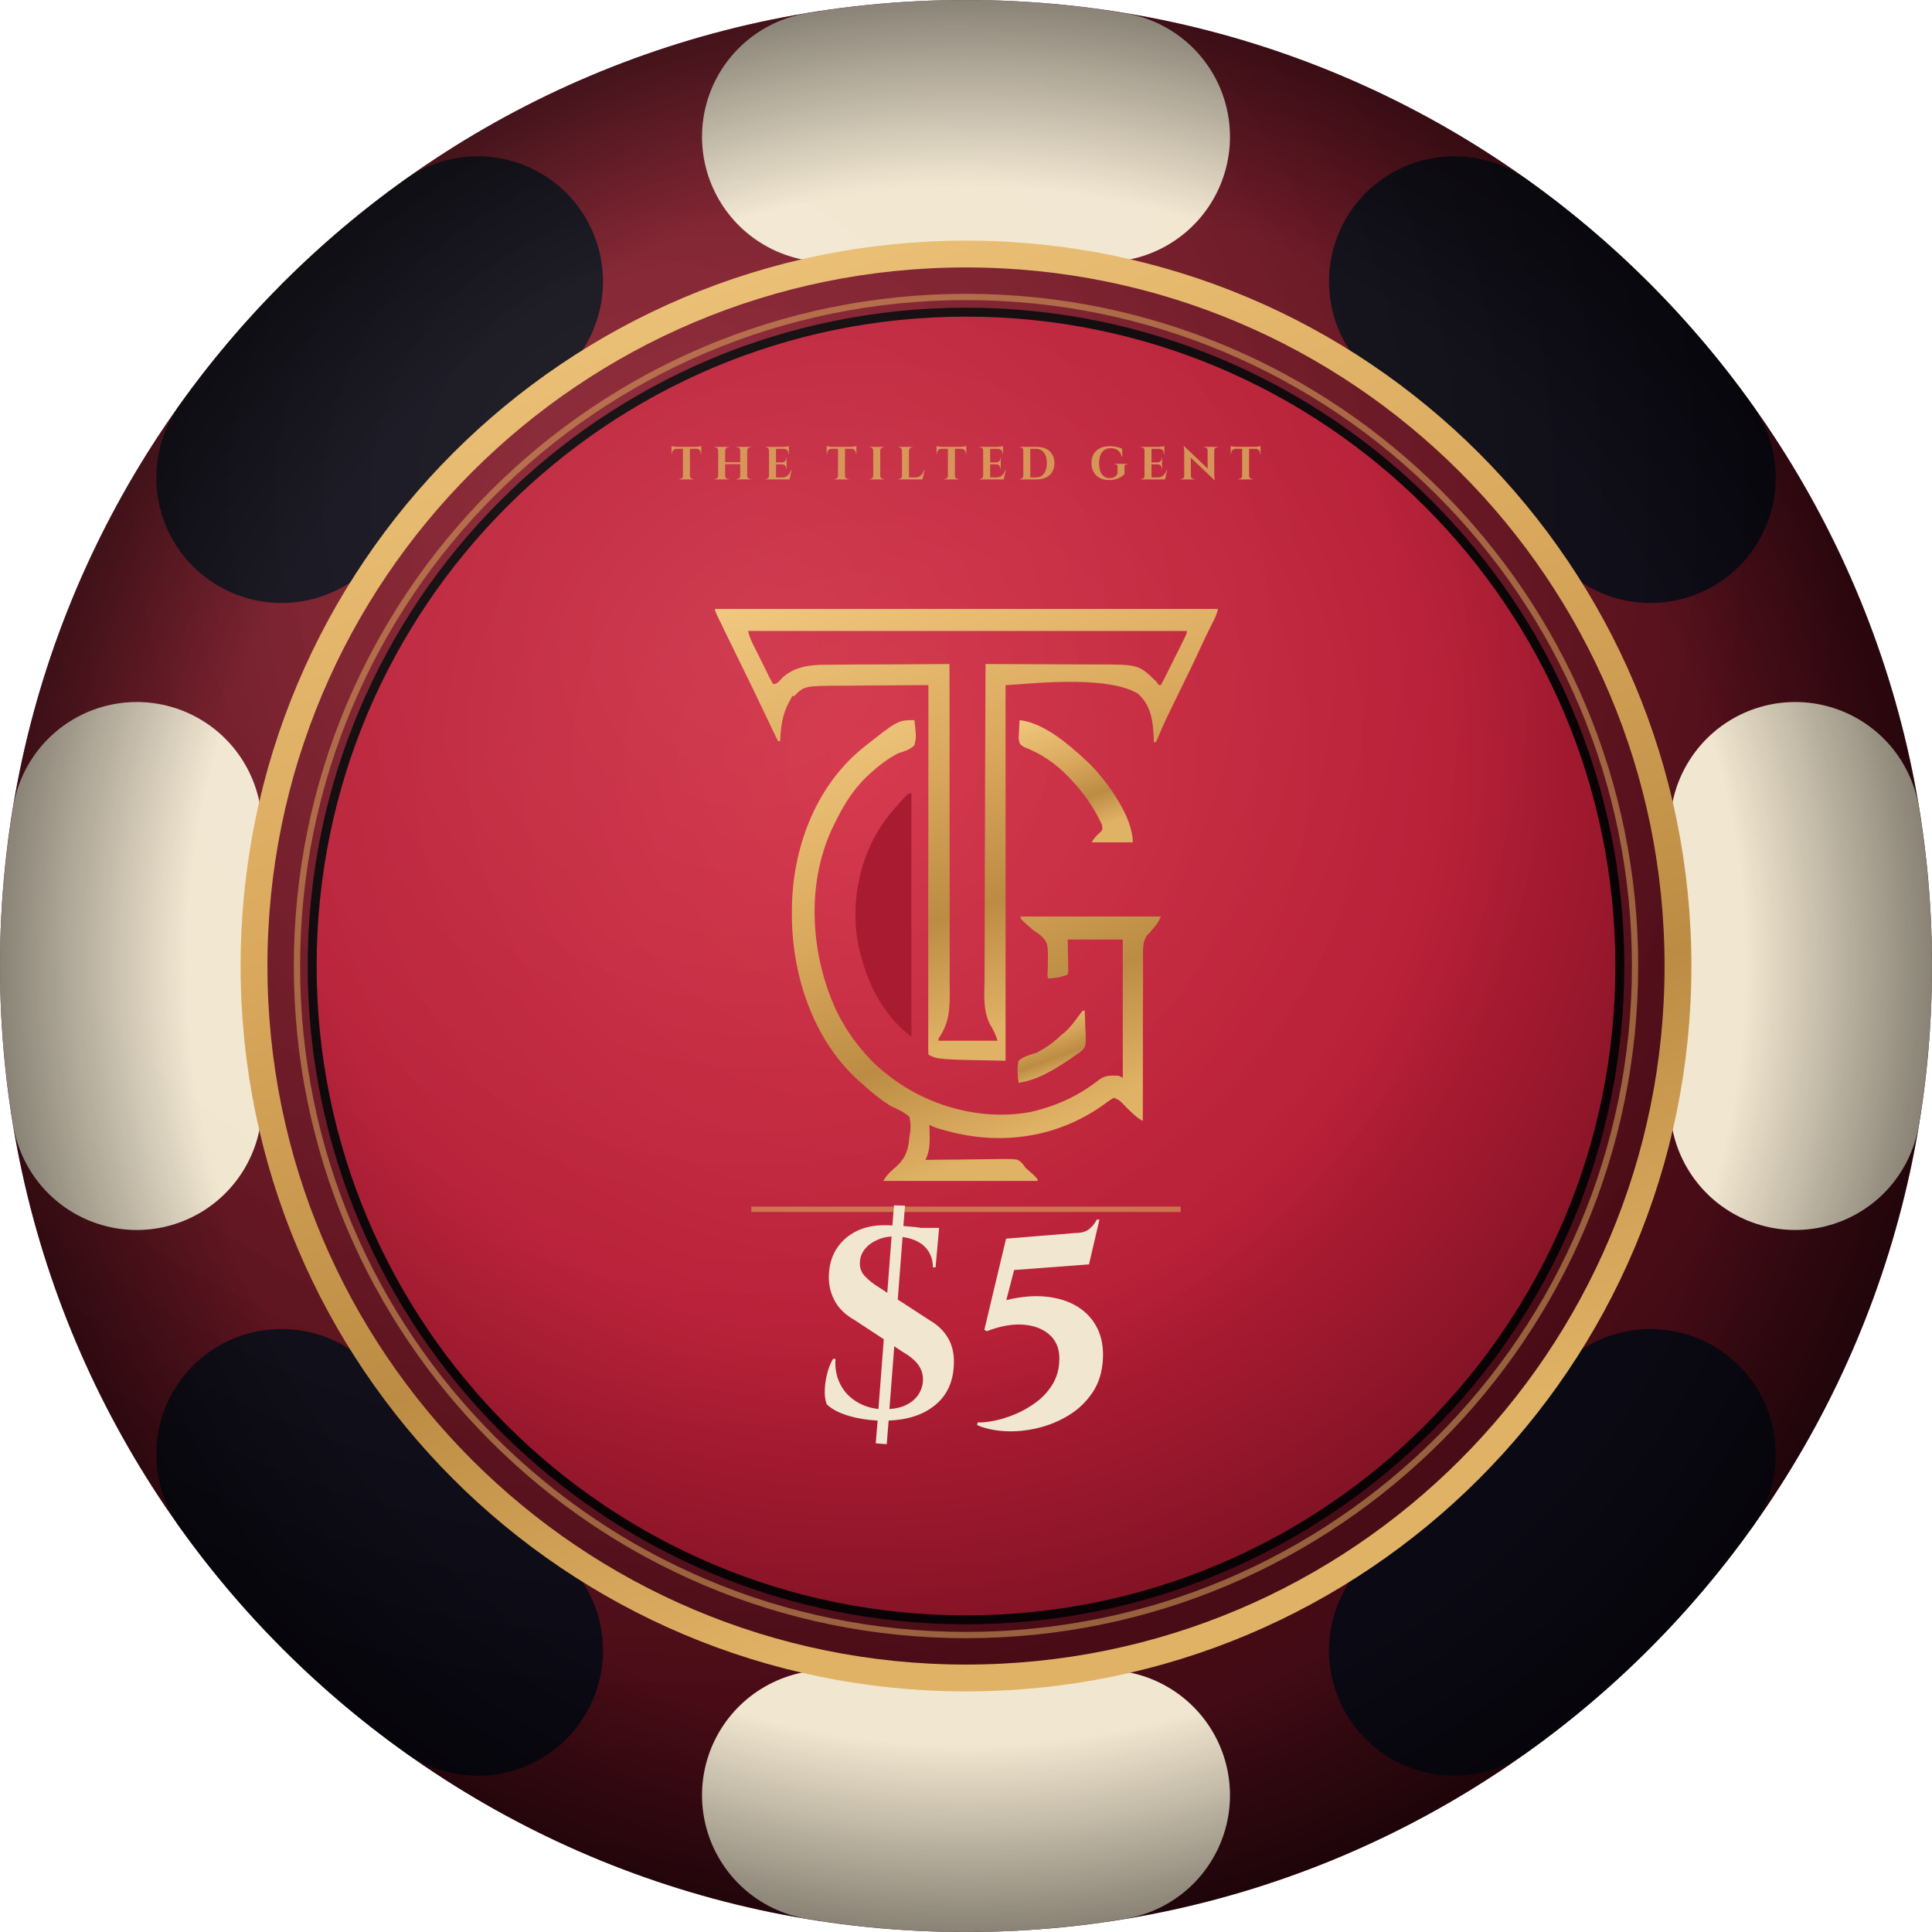
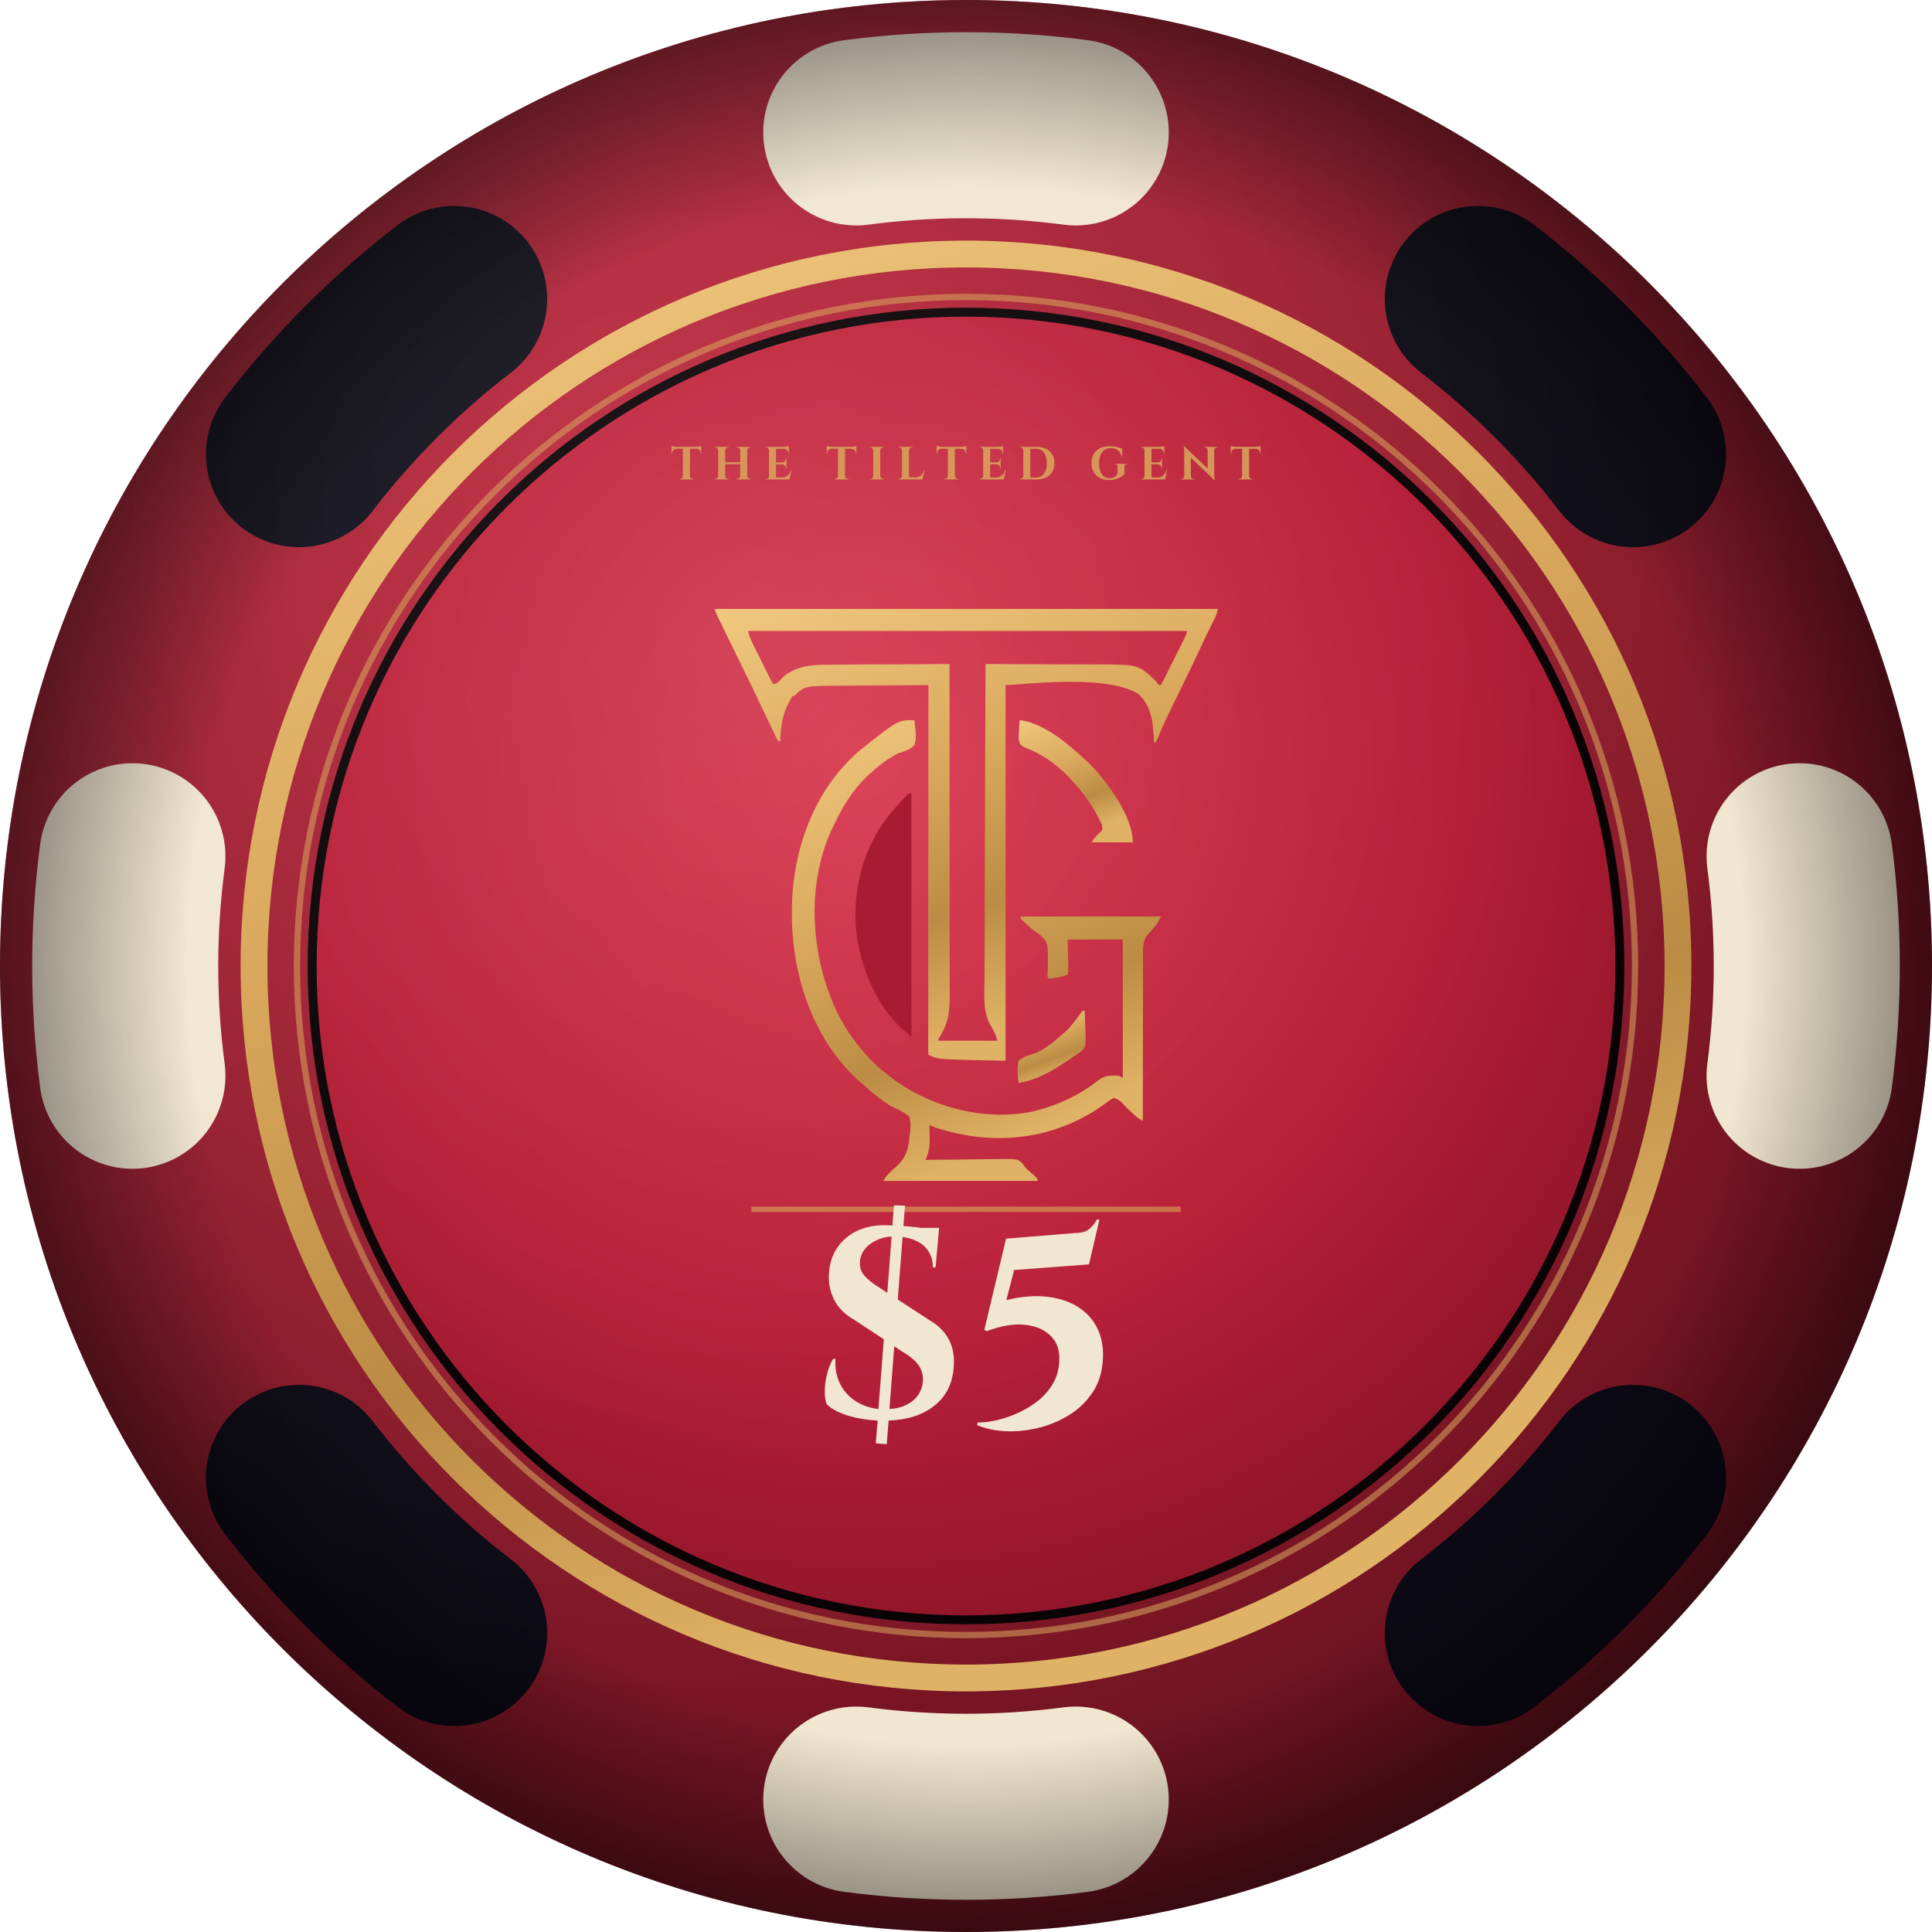
<svg xmlns="http://www.w3.org/2000/svg" viewBox="0 0 1080 1080" width="1080" height="1080" role="img" aria-label="The Tilted Gent $5 chip">
  <defs>
    <linearGradient id="gold" x1="0" y1="0" x2="0.35" y2="1">
      <stop offset="0" stop-color="#F0C87F" />
      <stop offset="0.45" stop-color="#D9A85C" />
      <stop offset="0.75" stop-color="#BC8C44" />
      <stop offset="1" stop-color="#E0B265" />
    </linearGradient>
    <radialGradient id="body" cx="38%" cy="30%" r="78%">
-       <stop offset="0" stop-color="#8F1A2B" />
-       <stop offset="0.55" stop-color="#5C0F1B" />
-       <stop offset="1" stop-color="#2E0810" />
+       <stop offset="0" stop-color="#C42239" />
+       <stop offset="0.55" stop-color="#8F1A2B" />
+       <stop offset="1" stop-color="#5C0F1B" />
    </radialGradient>
    <radialGradient id="disc" cx="42%" cy="34%" r="72%">
-       <stop offset="0" stop-color="#D2293F" />
+       <stop offset="0" stop-color="#D8334A" />
      <stop offset="0.62" stop-color="#B71E36" />
-       <stop offset="1" stop-color="#7A1122" />
+       <stop offset="1" stop-color="#8A1428" />
    </radialGradient>
    <radialGradient id="sheen" cx="34%" cy="26%" r="62%">
      <stop offset="0" stop-color="#FFFFFF" stop-opacity="0.10" />
      <stop offset="1" stop-color="#FFFFFF" stop-opacity="0" />
    </radialGradient>
    <radialGradient id="vig" cx="50%" cy="50%" r="50%">
      <stop offset="0.80" stop-color="#000000" stop-opacity="0" />
      <stop offset="1" stop-color="#000000" stop-opacity="0.45" />
    </radialGradient>
    <clipPath id="chipClip">
      <circle cx="540" cy="540" r="540" />
    </clipPath>
  </defs>
  <g clip-path="url(#chipClip)">
    <circle cx="540" cy="540" r="540" fill="url(#body)" />
-     <path d="M 462.43 76.45 A 470 470 0 0 1 617.57 76.45" fill="none" stroke-width="140" stroke-linecap="round" stroke="#F1E6CF" />
-     <path d="M 812.93 157.37 A 470 470 0 0 1 922.63 267.07" fill="none" stroke-width="140" stroke-linecap="round" stroke="#0B0913" />
-     <path d="M 1003.55 462.43 A 470 470 0 0 1 1003.55 617.57" fill="none" stroke-width="140" stroke-linecap="round" stroke="#F1E6CF" />
-     <path d="M 922.63 812.93 A 470 470 0 0 1 812.93 922.63" fill="none" stroke-width="140" stroke-linecap="round" stroke="#0B0913" />
-     <path d="M 617.57 1003.55 A 470 470 0 0 1 462.43 1003.55" fill="none" stroke-width="140" stroke-linecap="round" stroke="#F1E6CF" />
-     <path d="M 267.07 922.63 A 470 470 0 0 1 157.37 812.93" fill="none" stroke-width="140" stroke-linecap="round" stroke="#0B0913" />
-     <path d="M 76.45 617.57 A 470 470 0 0 1 76.45 462.43" fill="none" stroke-width="140" stroke-linecap="round" stroke="#F1E6CF" />
-     <path d="M 157.37 267.07 A 470 470 0 0 1 267.07 157.37" fill="none" stroke-width="140" stroke-linecap="round" stroke="#0B0913" />
+     <path d="M 478.65 74.02 A 470 470 0 0 1 601.35 74.02" fill="none" stroke-width="104" stroke-linecap="round" stroke="#F1E6CF" />
+     <path d="M 826.12 167.12 A 470 470 0 0 1 912.88 253.88" fill="none" stroke-width="104" stroke-linecap="round" stroke="#0B0913" />
+     <path d="M 1005.98 478.65 A 470 470 0 0 1 1005.98 601.35" fill="none" stroke-width="104" stroke-linecap="round" stroke="#F1E6CF" />
+     <path d="M 912.88 826.12 A 470 470 0 0 1 826.12 912.88" fill="none" stroke-width="104" stroke-linecap="round" stroke="#0B0913" />
+     <path d="M 601.35 1005.98 A 470 470 0 0 1 478.65 1005.98" fill="none" stroke-width="104" stroke-linecap="round" stroke="#F1E6CF" />
+     <path d="M 253.88 912.88 A 470 470 0 0 1 167.12 826.12" fill="none" stroke-width="104" stroke-linecap="round" stroke="#0B0913" />
+     <path d="M 74.02 601.35 A 470 470 0 0 1 74.02 478.65" fill="none" stroke-width="104" stroke-linecap="round" stroke="#F1E6CF" />
+     <path d="M 167.12 253.88 A 470 470 0 0 1 253.88 167.12" fill="none" stroke-width="104" stroke-linecap="round" stroke="#0B0913" />
    <circle cx="540" cy="540" r="540" fill="url(#sheen)" />
    <circle cx="540" cy="540" r="398" fill="none" stroke="url(#gold)" stroke-width="15" />
    <circle cx="540" cy="540" r="374" fill="none" stroke="#D9A85C" stroke-width="3.5" opacity="0.55" />
    <circle cx="540" cy="540" r="368" fill="#0A0305" />
    <circle cx="540" cy="540" r="363" fill="url(#disc)" />
    <circle cx="540" cy="540" r="368" fill="url(#sheen)" />
    <g fill="#D9A85C" opacity="0.85">
      <path transform="translate(375.03 268.00) scale(0.026 -0.026)" d="M654 719V544L644 545V556Q644 603 616.5 630.5Q589 658 542 659H409V73Q410 47 428.5 28.5Q447 10 473 10H486V0H182V10H195Q221 10 239.5 28.5Q258 47 259 73V659H125Q79 658 51.5 630.5Q24 603 24 556V545L14 544V719Q24 715 44.5 711.0Q65 707 90.0 704.0Q115 701 136 701H532Q554 701 578.5 704.0Q603 707 624.0 711.0Q645 715 654 719Z" />
      <path transform="translate(398.38 268.00) scale(0.026 -0.026)" d="M119 73V627Q118 653 99.5 671.5Q81 690 55 690H42V700H346V690H333Q307 690 288.5 671.5Q270 653 269 627V370H593V627Q593 653 574.0 671.5Q555 690 529 690H516V700H820V690H807Q781 690 762.5 671.5Q744 653 743 627V73Q744 47 762.5 28.5Q781 10 807 10H820V0H516V10H529Q555 10 574.0 28.5Q593 47 593 73V327H269V73Q270 47 288.5 28.5Q307 10 333 10H346V0H42V10H55Q81 10 99.5 28.5Q118 47 119 73Z" />
      <path transform="translate(426.79 268.00) scale(0.026 -0.026)" d="M606 205 560 0H42V10H55Q81 10 99.5 28.5Q118 47 119 73V627Q118 653 99.5 671.5Q81 690 55 690H42V700H423Q445 700 469.5 703.0Q494 706 515.0 710.0Q536 714 545 718V543H535V555Q535 601 508 629Q484 653 447 657H269V366H401Q438 367 462.0 391.5Q486 416 486 453V460H496V230H486V238Q486 275 462.0 299.0Q438 323 401 324H269V43H400Q450 43 488.0 62.5Q526 82 553.0 118.5Q580 155 596 205Z" />
      <path transform="translate(461.72 268.00) scale(0.026 -0.026)" d="M654 719V544L644 545V556Q644 603 616.5 630.5Q589 658 542 659H409V73Q410 47 428.5 28.5Q447 10 473 10H486V0H182V10H195Q221 10 239.5 28.5Q258 47 259 73V659H125Q79 658 51.5 630.5Q24 603 24 556V545L14 544V719Q24 715 44.5 711.0Q65 707 90.0 704.0Q115 701 136 701H532Q554 701 578.5 704.0Q603 707 624.0 711.0Q645 715 654 719Z" />
      <path transform="translate(485.06 268.00) scale(0.026 -0.026)" d="M119 73V627Q118 653 99.5 671.5Q81 690 55 690H42V700H346V690H333Q307 690 288.5 671.5Q270 653 269 627V73Q270 47 288.5 28.5Q307 10 333 10H346V0H42V10H55Q81 10 99.5 28.5Q118 47 119 73Z" />
      <path transform="translate(501.12 268.00) scale(0.026 -0.026)" d="M606 205 560 0H42V10H55Q81 10 99.5 28.5Q118 47 119 73V627Q118 653 99.5 671.5Q81 690 55 690H42V700H346V690H333Q307 690 288.5 671.5Q270 653 269 627V43H400Q450 43 488.0 62.5Q526 82 553.0 118.5Q580 155 596 205Z" />
      <path transform="translate(523.16 268.00) scale(0.026 -0.026)" d="M654 719V544L644 545V556Q644 603 616.5 630.5Q589 658 542 659H409V73Q410 47 428.5 28.5Q447 10 473 10H486V0H182V10H195Q221 10 239.5 28.5Q258 47 259 73V659H125Q79 658 51.5 630.5Q24 603 24 556V545L14 544V719Q24 715 44.5 711.0Q65 707 90.0 704.0Q115 701 136 701H532Q554 701 578.5 704.0Q603 707 624.0 711.0Q645 715 654 719Z" />
      <path transform="translate(546.51 268.00) scale(0.026 -0.026)" d="M606 205 560 0H42V10H55Q81 10 99.5 28.5Q118 47 119 73V627Q118 653 99.5 671.5Q81 690 55 690H42V700H423Q445 700 469.5 703.0Q494 706 515.0 710.0Q536 714 545 718V543H535V555Q535 601 508 629Q484 653 447 657H269V366H401Q438 367 462.0 391.5Q486 416 486 453V460H496V230H486V238Q486 275 462.0 299.0Q438 323 401 324H269V43H400Q450 43 488.0 62.5Q526 82 553.0 118.5Q580 155 596 205Z" />
      <path transform="translate(568.94 268.00) scale(0.026 -0.026)" d="M405 700Q523 700 609.0 657.5Q695 615 741.5 536.5Q788 458 788.0 350.0Q788 242 741.5 163.5Q695 85 609.0 42.5Q523 0 405 0H42V10H55Q81 10 99.5 28.5Q118 47 119 73V627Q119 653 100.0 671.5Q81 690 55 690H43L42 700ZM269 658V42H393Q465 42 517.0 79.5Q569 117 597.0 186.0Q625 255 625.0 350.0Q625 445 597.0 514.0Q569 583 517.0 620.5Q465 658 393 658Z" />
      <path transform="translate(608.97 268.00) scale(0.026 -0.026)" d="M755 280V115Q731 85 683.5 55.0Q636 25 570.0 5.5Q504 -14 423 -14Q309 -14 224.0 30.5Q139 75 92.0 157.0Q45 239 45.0 351.0Q45 463 91.5 544.0Q138 625 224.5 669.5Q311 714 429 714Q484 714 536.0 706.5Q588 699 632.0 687.0Q676 675 705 659L707 488H698Q679 556 643.0 596.5Q607 637 559.5 654.5Q512 672 459 672Q378 672 321.5 632.5Q265 593 236.5 520.0Q208 447 208 345Q208 249 234.5 177.5Q261 106 312.0 67.5Q363 29 436 28Q473 28 507.5 39.5Q542 51 568.0 73.0Q594 95 605 127L606 280Q606 325 555 325H539V335H820V325H805Q775 325 763 310Q754 299 755 280Z" />
      <path transform="translate(636.70 268.00) scale(0.026 -0.026)" d="M606 205 560 0H42V10H55Q81 10 99.5 28.5Q118 47 119 73V627Q118 653 99.5 671.5Q81 690 55 690H42V700H423Q445 700 469.5 703.0Q494 706 515.0 710.0Q536 714 545 718V543H535V555Q535 601 508 629Q484 653 447 657H269V366H401Q438 367 462.0 391.5Q486 416 486 453V460H496V230H486V238Q486 275 462.0 299.0Q438 323 401 324H269V43H400Q450 43 488.0 62.5Q526 82 553.0 118.5Q580 155 596 205Z" />
      <path transform="translate(659.13 268.00) scale(0.026 -0.026)" d="M108 715 613 234V629Q612 655 594.5 672.5Q577 690 551 690H532V700H835V690H817Q792 690 774.0 672.5Q756 655 755 629V114Q755 77 758.0 47.5Q761 18 764 2L767 -14H758L252 467L253 71Q253 46 271.0 28.0Q289 10 314 10H333V0H30V10H49Q74 10 92.0 28.0Q110 46 110 71V590Q110 646 104 681L98 715Z" />
      <path transform="translate(687.62 268.00) scale(0.026 -0.026)" d="M654 719V544L644 545V556Q644 603 616.5 630.5Q589 658 542 659H409V73Q410 47 428.5 28.5Q447 10 473 10H486V0H182V10H195Q221 10 239.5 28.5Q258 47 259 73V659H125Q79 658 51.5 630.5Q24 603 24 556V545L14 544V719Q24 715 44.5 711.0Q65 707 90.0 704.0Q115 701 136 701H532Q554 701 578.5 704.0Q603 707 624.0 711.0Q645 715 654 719Z" />
    </g>
    <g transform="translate(540 500) scale(0.56) translate(-685.5 -688.0)">
      <path d="M0 0 C0 80.2 0 160.4 0 243 C-29.6 220.8 -45.7 186.6 -53 151 C-53.1 150.4 -53.1 150.4 -53.7 147.6 C-61.2 102.9 -49.3 53.8 -20 19 C-3.5 0 -3.5 0 0 0 Z " transform="translate(631,587)" fill="#A81B30" />
      <path d="M0 0 C165.7 0 331.3 0 502 0 C500.9 5.6 498.9 9.5 496.2 14.6 C492 22.9 488 31.3 484.1 39.8 C478.6 51.8 472.8 63.7 467 75.5 C448.8 112.6 448.8 112.6 441.8 129.2 C441.2 130.5 440.6 131.7 440 133 C439.3 133 438.7 133 438 133 C438 131.9 437.9 130.8 437.9 129.6 C437.3 112.5 435.4 96.6 422.2 84.6 C389 64.5 303.7 76.1 290 76 C290 199.8 290 323.5 290 451 C222.6 449.8 222.6 449.8 213 445 C212.8 440.3 212.7 435.6 212.8 430.9 C212.8 429.4 212.8 427.9 212.8 426.3 C212.8 421.2 212.8 416.1 212.8 411 C212.8 407.4 212.8 403.7 212.8 400.1 C212.8 392.3 212.8 384.4 212.8 376.6 C212.8 365.2 212.8 353.9 212.8 342.5 C212.8 324.1 212.8 305.7 212.8 287.3 C212.9 269.4 212.9 251.5 212.9 233.6 C212.9 232.5 212.9 231.4 212.9 230.3 C212.9 224.7 212.9 219.2 212.9 213.7 C212.9 167.8 213 121.9 213 76 C199.1 76.1 185.3 76.2 171.4 76.3 C165 76.3 158.6 76.4 152.1 76.4 C145.9 76.5 139.7 76.5 133.5 76.6 C131.1 76.6 128.7 76.6 126.4 76.6 C89.2 76.8 89.2 76.8 79 87 C78.3 87 77.7 87 77 87 C76.7 87.7 76.7 87.7 75 91 C74.5 91.8 74.1 92.7 73.6 93.5 C67 105.8 65.6 118.2 65 132 C64.3 132 63.7 132 63 132 C61.6 129.5 61.6 129.5 59.9 126 C59.3 124.7 58.7 123.5 58.1 122.2 C57.4 120.8 56.7 119.4 56.1 117.9 C55.4 116.5 54.7 115.1 54 113.6 C52 109.4 50 105.2 48 101 C46.3 97.5 44.6 93.9 42.9 90.4 C42.5 89.5 42.1 88.6 41.7 87.8 C36.6 77.1 31.4 66.6 26.2 56 C22.9 49.2 19.6 42.5 16.3 35.7 C15.1 33.1 13.8 30.5 12.5 28 C10.4 23.6 8.3 19.2 6.1 14.8 C5.5 13.5 4.9 12.2 4.2 10.9 C0 2.2 0 2.2 0 0 Z M33 22 C34.2 27.9 36.6 32.7 39.2 38 C39.8 39 40.3 40.1 40.8 41.2 C41.9 43.4 43.1 45.7 44.2 47.9 C45.9 51.3 47.6 54.7 49.3 58.2 C50.3 60.3 51.4 62.5 52.5 64.7 C53 65.7 53.5 66.7 54 67.8 C55.3 70.3 56.6 72.6 58 75 C62.5 75 63.9 72.1 66.8 69.1 C78.7 57.6 95 55.7 110.7 55.7 C111.4 55.7 111.4 55.7 114.8 55.7 C119.2 55.6 123.6 55.6 127.9 55.6 C131 55.6 134.1 55.5 137.1 55.5 C145.1 55.5 153.2 55.4 161.2 55.4 C169.4 55.4 177.6 55.3 185.8 55.3 C201.9 55.2 217.9 55.1 234 55 C234.1 99.9 234.2 144.8 234.1 189.7 C234.1 195 234.1 200.3 234.1 205.6 C234.1 206.7 234.1 207.7 234.1 208.8 C234.1 225.9 234.1 243 234.2 260.1 C234.2 277.6 234.2 295.2 234.2 312.7 C234.2 322.6 234.2 332.4 234.2 342.2 C234.3 351.5 234.3 360.8 234.2 370.1 C234.2 373.5 234.2 376.9 234.3 380.3 C234.4 399.3 234 412.9 223 429 C223 429.7 223 430.3 223 431 C242.5 431 261.9 431 282 431 C279.7 424.1 278 420.4 274.4 414.6 C267.3 400.5 268.8 385.3 269 369.9 C269 366.5 269 363 269 359.6 C269 350.3 269 341 269.1 331.7 C269.1 322 269.1 312.2 269.2 302.5 C269.2 286.2 269.2 269.9 269.3 253.5 C269.4 236.7 269.5 219.9 269.5 203.1 C269.5 202.1 269.5 201 269.5 200 C269.5 194.8 269.5 189.6 269.5 184.4 C269.6 141.2 269.8 98.1 270 55 C287.5 55 304.9 55.1 322.4 55.2 C330.5 55.2 338.6 55.3 346.7 55.3 C354.5 55.3 362.4 55.3 370.2 55.4 C373.2 55.4 376.1 55.4 379.1 55.4 C422.7 55.4 422.7 55.4 440 72 C441 73.3 442 74.6 443 76 C443.7 76 444.3 76 445 76 C447.1 72.3 449 68.5 450.9 64.7 C451.5 63.5 452 62.4 452.6 61.2 C453.8 58.8 455.1 56.3 456.3 53.9 C458.1 50.1 460 46.4 461.9 42.7 C463 40.3 464.2 37.9 465.4 35.6 C465.9 34.4 466.5 33.3 467.1 32.2 C471 24.2 471 24.2 471 22 C326.5 22 181.9 22 33 22 Z " transform="translate(435,403)" fill="url(#gold)" />
      <path d="M0 0 C20.1 2.2 41.4 18 56 31 C56.8 31.7 57.7 32.5 58.6 33.2 C61.1 35.5 63.5 37.7 66 40 C66.7 40.7 66.7 40.7 70.3 44 C87.5 61.4 113 96.3 113 122 C99.5 122 85.9 122 72 122 C74.4 117.3 77.3 114.8 81.2 111.3 C83 109 83 109 82 104 C74 86.9 64 72.5 51 59 C50.2 58.1 49.4 57.3 48.6 56.4 C36.6 43.8 21 33 4.6 27 C0 24 0 24 -1 18.3 C-0.9 16.1 -0.8 13.9 -0.6 11.7 C-0.6 10.6 -0.5 9.4 -0.5 8.3 C-0.4 5.5 -0.2 2.8 0 0 Z " transform="translate(739,514)" fill="url(#gold)" />
      <path d="M0 0 C1.9 17.4 1.9 17.4 0 25 C-4.6 29.7 -9.9 31 -16 33 C-26.9 38.6 -36 45.7 -45 54 C-45.9 54.8 -46.8 55.7 -47.7 56.5 C-62.4 70.6 -72.4 87.8 -81 106 C-81.5 107.1 -82 108.2 -82.6 109.3 C-108.3 165.4 -103.5 234.9 -77.9 290 C-70.5 305.4 -61.3 319.1 -50 332 C-49 333.1 -48.1 334.2 -47.1 335.3 C-41.2 342 -35 347.6 -28 353 C-27.1 353.7 -26.2 354.5 -25.2 355.2 C13.9 385.7 67.5 400.4 116.6 391 C141.9 385.1 164.1 375 184.5 358.8 C190.9 354.2 196.5 354.7 204 355 C205.3 355.7 206.6 356.3 208 357 C208 311.5 208 265.9 208 219 C189.9 219 171.7 219 153 219 C153.3 236.4 153.3 236.4 153.5 241.9 C153.5 243.3 153.5 244.7 153.5 246.1 C153.5 247.6 153.5 249.1 153.6 250.6 C153.4 251.7 153.2 252.8 153 254 C148.7 255.7 145.3 256.6 140.8 257.2 C139.5 257.4 138.3 257.5 137 257.7 C136 257.8 135 257.9 134 258 C132.1 256.1 133.1 252.4 133.1 249.9 C133.6 222.3 133.6 222.3 125.9 214.8 C122.4 212.1 122.4 212.1 119 210 C117.5 208.7 116 207.4 114.5 206 C113.3 205 112.2 204 111 203 C106 198.3 106 198.3 106 196 C152.2 196 198.4 196 246 196 C244.2 200.5 242.8 202.7 239.8 206.3 C238.2 208.2 236.6 210.1 235 212 C234 213 232.9 214 231.9 215.1 C227.6 222.4 228.2 229.1 228.2 237.4 C228.2 239.2 228.2 240.9 228.2 242.8 C228.2 248.6 228.2 254.4 228.2 260.2 C228.2 264.2 228.2 268.2 228.2 272.2 C228.1 281.7 228.1 291.2 228.1 300.7 C228.1 311.6 228.1 322.4 228.1 333.2 C228 355.5 228 377.7 228 400 C224 398 221.5 395.9 218.2 392.9 C217.2 391.9 216.1 390.9 215 389.9 C212.5 387.5 210 385 207.6 382.4 C204 379 204 379 199 377 C195.4 379.1 195.4 379.1 191.2 382.2 C146.6 415.2 92 424.5 38.4 411.6 C20.9 407 20.9 407 15 404 C15 405.5 15.1 407.1 15.1 408.7 C15.1 410.7 15.2 412.8 15.2 414.9 C15.2 415.9 15.2 416.9 15.3 417.9 C15.3 425.4 14.4 432.2 11 439 C12.1 439 13.3 439 14.4 438.9 C25.1 438.8 35.9 438.7 46.6 438.6 C52.1 438.5 57.6 438.5 63.1 438.4 C68.4 438.3 73.7 438.3 79 438.2 C82 438.2 85.1 438.2 88.1 438.1 C103.3 438.1 103.3 438.1 108 442.8 C108.5 443.5 108.5 443.5 111 447 C113.7 449.3 116.3 451.7 119 454 C123 458 123 458 123 460 C72.2 460 21.4 460 -31 460 C-27.8 453.7 -22.2 449.3 -17 444.6 C-8.3 436.3 -5.9 427.9 -5 416 C-4.7 414.4 -4.5 412.8 -4.2 411.1 C-3.7 405.6 -3.6 401.4 -5 396 C-10.6 390.9 -17.2 388.2 -24 385 C-34.1 378.5 -43.3 371.3 -52 363 C-53.3 361.9 -54.6 360.8 -56 359.6 C-101.6 318.3 -122.5 253.5 -122.3 193.4 C-122.3 191.7 -122.3 190.1 -122.3 188.3 C-121.7 128.9 -99.6 67.8 -53 29 C-16.5 0 -16.5 0 0 0 Z " transform="translate(634,514)" fill="url(#gold)" />
      <path d="M0 0 C0.7 0 1.3 0 2 0 C2.3 5.8 2.5 11.6 2.6 17.4 C2.7 19.1 2.8 20.7 2.9 22.4 C3.2 36.1 3.2 36.1 -2.5 41.3 C-4.3 42.6 -6.1 43.8 -8 45 C-9.4 46.1 -10.9 47.1 -12.4 48.2 C-27.7 58.4 -45.3 69.5 -64 72 C-65.1 64.3 -65.6 57.6 -64 50 C-58.7 45.5 -52.6 44.1 -46 42 C-36.5 37.2 -28.6 31.3 -21 24 C-20 23.2 -19 22.4 -17.9 21.6 C-12 16.3 -7.3 9.7 -2.6 3.3 C-1.7 2.2 -0.9 1.1 0 0 Z " transform="translate(802,804)" fill="url(#gold)" />
    </g>
    <line x1="420" y1="676" x2="660" y2="676" stroke="#D9A85C" stroke-width="3" opacity="0.6" />
    <g fill="#F1E6CF">
      <path transform="translate(454.60 792.00) scale(0.15 -0.15)" d="M266 714Q279 714 295 713L301 788L342 787L336 711Q358 709 381 707Q392 705 402 704H469L468 692Q468 692 468 692L456 557H446Q446 609 408 641Q378 664 333 670L315 437L435 359Q480 333 503.5 291.5Q527 250 524 193Q520 95 451 41Q387 -10 281 -14L274 -102L233 -99L240 -14Q181 -11 134 3Q77 20 50 47Q42 69 43.0 100.0Q44 131 52.5 163.0Q61 195 74 216H83Q79 164 101.0 121.0Q123 78 167 53Q200 34 243 29L263 289L155 360Q101 390 77.5 437.0Q54 484 59 539Q63 592 90.5 631.5Q118 671 162.5 692.5Q207 714 266 714ZM302 263 284 29Q320 31 346 44Q377 59 393.0 84.5Q409 110 409.0 140.0Q409 170 390.5 195.0Q372 220 330 244ZM276 462 292 672Q262 670 238 659Q209 646 192.0 624.5Q175 603 174 576Q172 546 192.5 524.0Q213 502 244 483Z" />
      <path transform="translate(542.30 792.00) scale(0.15 -0.15)" d="M443 568 164 547 135 435Q218 455 285.5 447.5Q353 440 401.0 410.0Q449 380 473.5 331.0Q498 282 495 218Q492 144 456.5 91.0Q421 38 366.5 5.0Q312 -28 249.5 -42.5Q187 -57 128.5 -53.5Q70 -50 26 -31L28 -21Q53 -22 90.5 -14.5Q128 -7 168.5 10.0Q209 27 245.0 53.5Q281 80 305.0 117.5Q329 155 332 203Q337 265 301.0 301.0Q265 337 202.5 343.0Q140 349 62 319L53 324L134 664L393 685Q425 685 443.0 699.0Q461 713 472 735H482Z" />
    </g>
    <circle cx="540" cy="540" r="540" fill="url(#vig)" />
  </g>
</svg>
